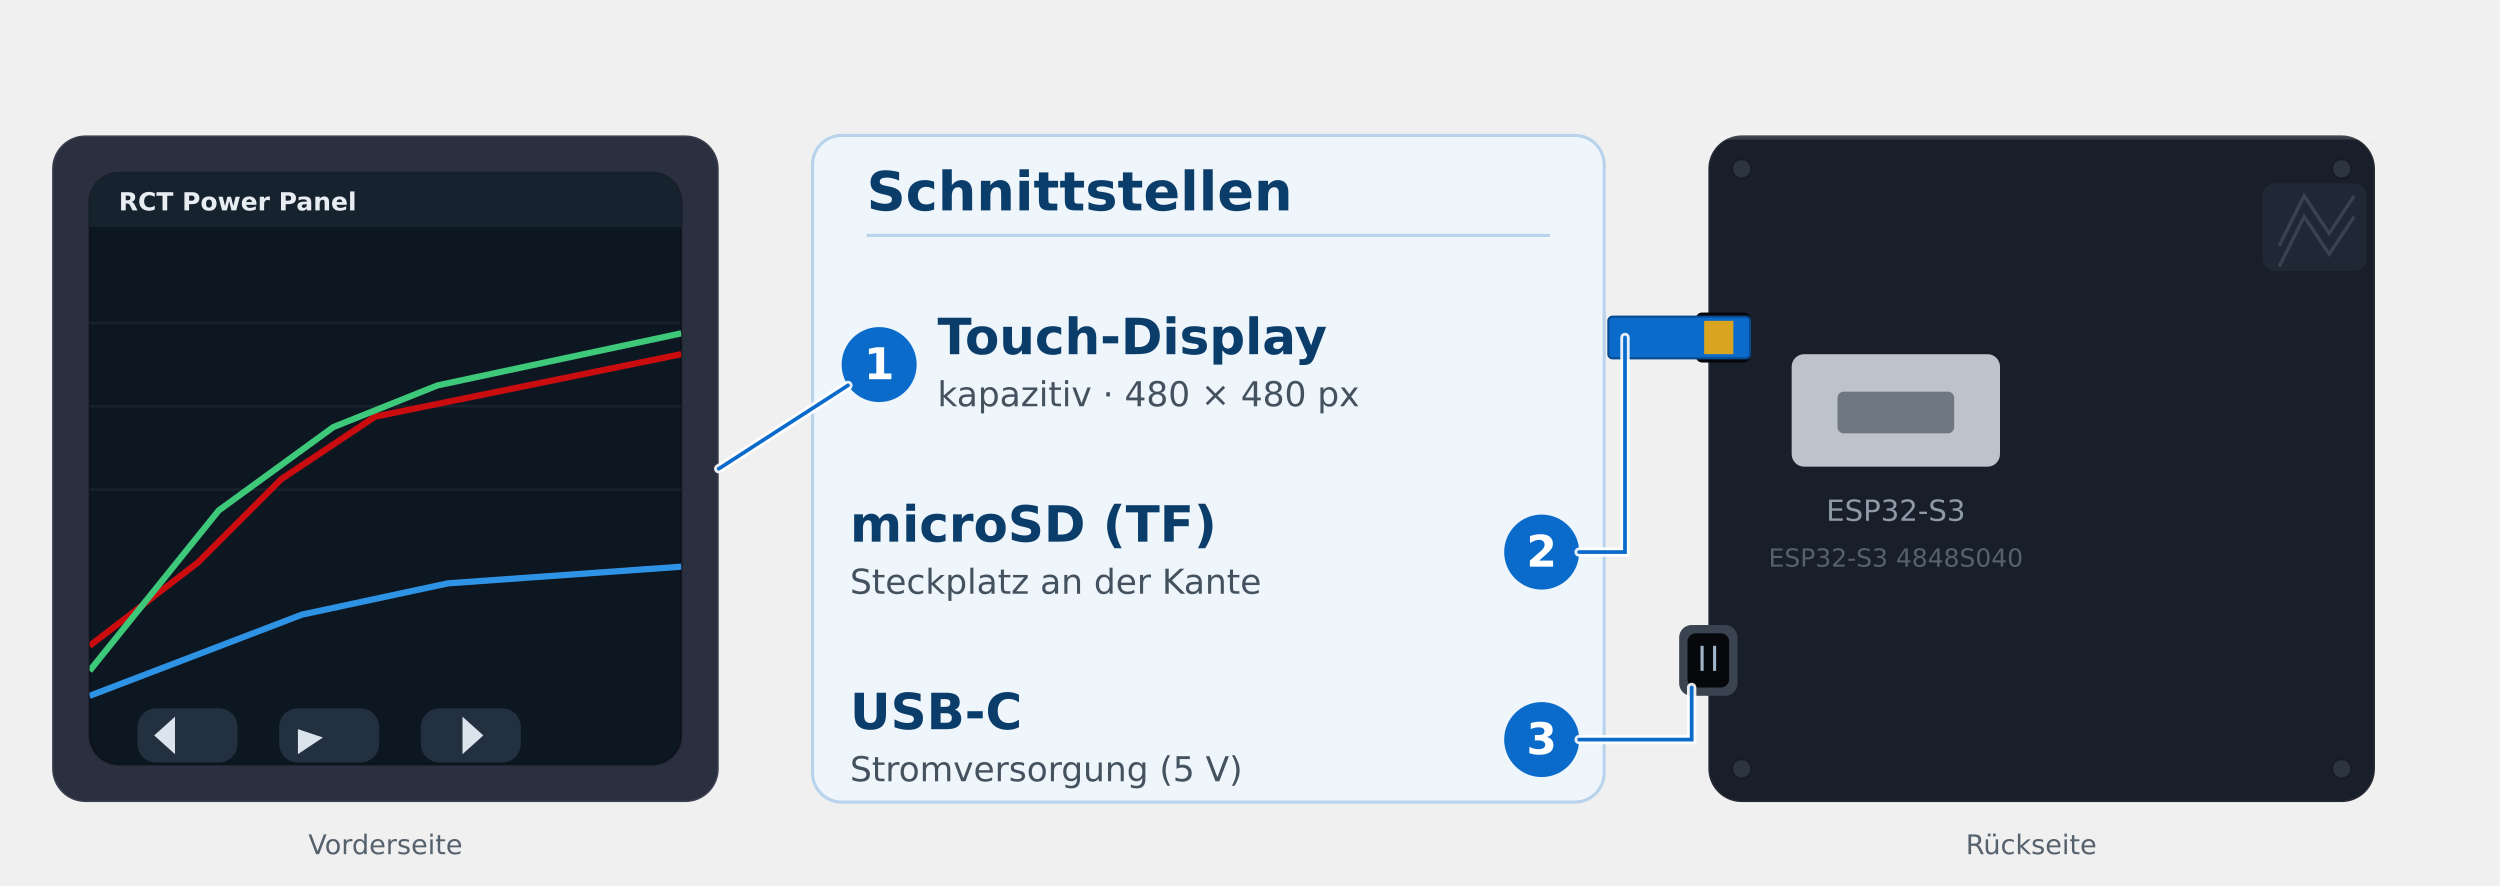
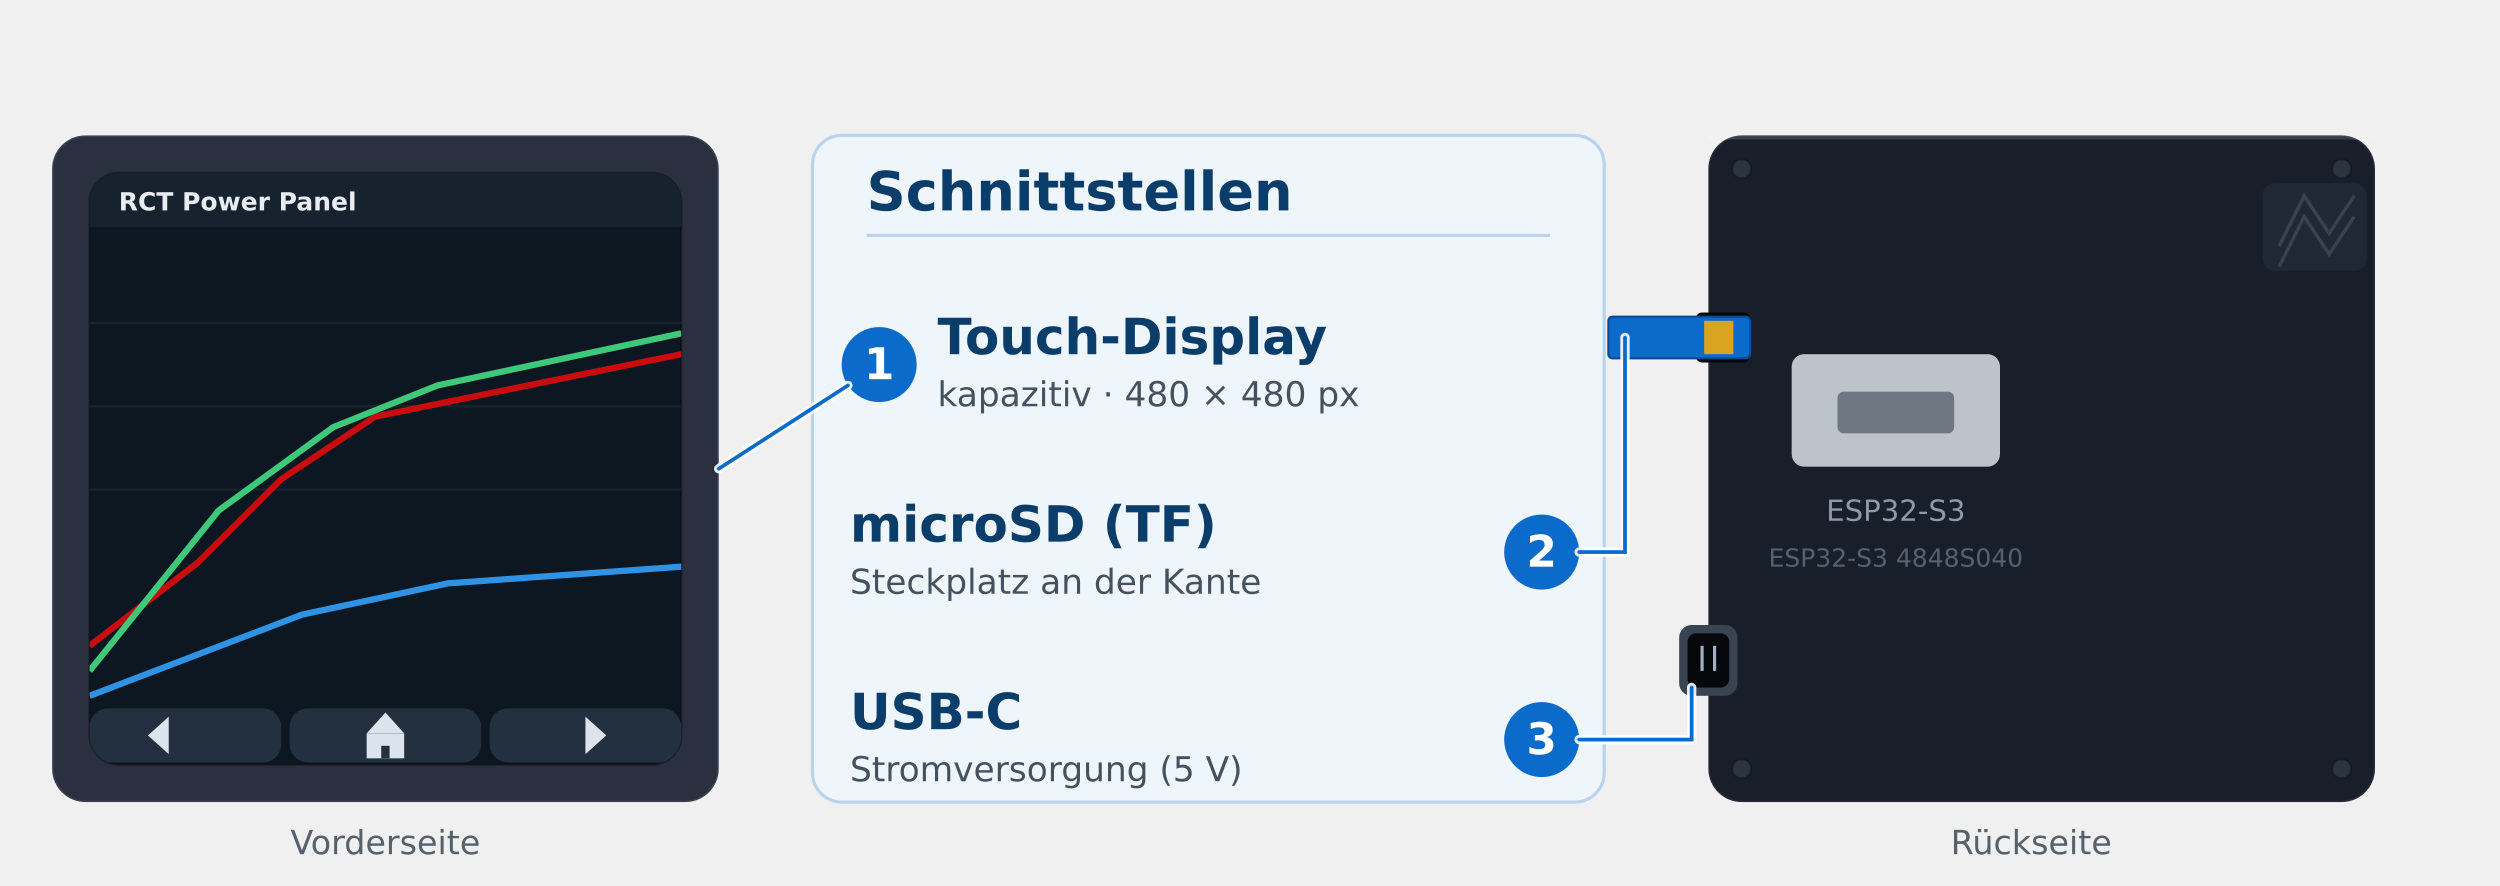
<svg xmlns="http://www.w3.org/2000/svg" width="1200" height="425" viewBox="0 0 1200 425" font-family="DejaVu Sans, sans-serif">
  <defs>
    <clipPath id="scr">
      <rect x="43" y="83" width="284" height="284" rx="14" />
    </clipPath>
  </defs>
  <rect x="25" y="65" width="320" height="320" rx="16" fill="#2a3040" stroke="#ffffff14" stroke-width="1.5" />
  <rect x="43" y="83" width="284" height="284" rx="14" fill="#0d1722" stroke="#00000055" stroke-width="1.2" />
  <g clip-path="url(#scr)">
    <rect x="43" y="83" width="284" height="26" fill="#16232f" />
    <text x="57" y="101" fill="#e8edf2" font-size="12" font-weight="600">RCT Power Panel</text>
    <g stroke="#ffffff0c" stroke-width="1.2">
      <line x1="43" y1="155" x2="327" y2="155" />
      <line x1="43" y1="195" x2="327" y2="195" />
      <line x1="43" y1="235" x2="327" y2="235" />
    </g>
    <polyline points="43,310 95,270 135,230 180,200 327,170" fill="none" stroke="#ca0c0f" stroke-width="3" stroke-linejoin="round" />
    <polyline points="43,322 105,245 160,205 210,185 327,160" fill="none" stroke="#3ec97a" stroke-width="3" stroke-linejoin="round" />
    <polyline points="43,334 145,295 215,280 327,272" fill="none" stroke="#2e93e5" stroke-width="3" stroke-linejoin="round" />
-     <rect x="66" y="340" width="48" height="26" rx="9" fill="#233040" />
-     <path d="M74,353 L84,344 L84,362 Z" fill="#dbe4ec" />
-     <rect x="134" y="340" width="48" height="26" rx="9" fill="#233040" />
-     <path d="M143,362 L143,350 L155,354 L143,362 Z" fill="#dbe4ec" />
-     <rect x="202" y="340" width="48" height="26" rx="9" fill="#233040" />
-     <path d="M232,353 L222,344 L222,362 Z" fill="#dbe4ec" />
+     <rect x="43" y="340" width="92" height="26" rx="9" fill="#233040" />
+     <path d="M71,353 L81,344 L81,362 Z" fill="#dbe4ec" />
+     <rect x="139" y="340" width="92" height="26" rx="9" fill="#233040" />
+     <path d="M176,352 L194,352 L185,342 Z" fill="#dbe4ec" />
+     <rect x="176" y="352" width="18" height="12" fill="#dbe4ec" />
+     <rect x="183" y="358" width="4" height="6" fill="#233040" />
+     <rect x="235" y="340" width="92" height="26" rx="9" fill="#233040" />
+     <path d="M291,353 L281,344 L281,362 Z" fill="#dbe4ec" />
  </g>
-   <text x="185" y="410" fill="#56616e" font-size="13" text-anchor="middle">Vorderseite</text>
+   <text x="185" y="410" fill="#56616e" font-size="16" text-anchor="middle">Vorderseite</text>
  <rect x="390" y="65" width="380" height="320" rx="14" fill="#eef5fb" stroke="#b9d3ec" stroke-width="1.5" />
  <text x="416" y="101" fill="#0b3d6b" font-size="26" font-weight="700">Schnittstellen</text>
  <line x1="416" y1="113" x2="744" y2="113" stroke="#b9d3ec" stroke-width="1.5" />
  <circle cx="422" cy="175" r="18" fill="#0b6bcb" />
  <text x="422" y="182" fill="#ffffff" font-size="21" font-weight="700" text-anchor="middle">1</text>
  <text x="450" y="170" fill="#0b3d6b" font-size="24" font-weight="600">Touch-Display</text>
  <text x="450" y="195" fill="#44525f" font-size="16.5">kapazitiv · 480 × 480 px</text>
  <text x="408" y="260" fill="#0b3d6b" font-size="24" font-weight="600">microSD (TF)</text>
  <text x="408" y="285" fill="#44525f" font-size="16.5">Steckplatz an der Kante</text>
  <circle cx="740" cy="265" r="18" fill="#0b6bcb" />
  <text x="740" y="272" fill="#ffffff" font-size="21" font-weight="700" text-anchor="middle">2</text>
  <text x="408" y="350" fill="#0b3d6b" font-size="24" font-weight="600">USB-C</text>
  <text x="408" y="375" fill="#44525f" font-size="16.5">Stromversorgung (5 V)</text>
  <circle cx="740" cy="355" r="18" fill="#0b6bcb" />
  <text x="740" y="362" fill="#ffffff" font-size="21" font-weight="700" text-anchor="middle">3</text>
  <rect x="820" y="65" width="320" height="320" rx="16" fill="#191f2a" stroke="#ffffff0d" stroke-width="1.5" />
  <line x1="821" y1="66" x2="1139" y2="66" stroke="#ffffff22" stroke-width="2" stroke-linecap="round" />
  <circle cx="836" cy="81" r="4.5" fill="#2c3440" stroke="#00000040" />
  <circle cx="1124" cy="81" r="4.5" fill="#2c3440" stroke="#00000040" />
  <circle cx="836" cy="369" r="4.5" fill="#2c3440" stroke="#00000040" />
  <circle cx="1124" cy="369" r="4.5" fill="#2c3440" stroke="#00000040" />
  <rect x="814" y="150" width="26" height="24" rx="3" fill="#05070b" />
  <rect x="772" y="152" width="68" height="20" rx="2" fill="#0b6bcb" stroke="#084a8f" stroke-width="1" />
  <rect x="818" y="154" width="14" height="16" fill="#d9a520" />
  <rect x="860" y="170" width="100" height="54" rx="6" fill="#bcc3ca" />
  <rect x="882" y="188" width="56" height="20" rx="3" fill="#6e7782" />
  <text x="910" y="250" fill="#8f9aa8" font-size="14" text-anchor="middle">ESP32-S3</text>
  <text x="910" y="272" fill="#56616e" font-size="12" text-anchor="middle">ESP32-S3 4848S040</text>
  <rect x="806" y="300" width="28" height="34" rx="6" fill="#3a4350" />
  <rect x="810" y="304" width="20" height="26" rx="4" fill="#06080c" />
  <line x1="817" y1="310" x2="817" y2="322" stroke="#9fb4c7" stroke-width="1.5" />
  <line x1="823" y1="310" x2="823" y2="322" stroke="#9fb4c7" stroke-width="1.5" />
  <rect x="1086" y="88" width="50" height="42" rx="6" fill="#202835" />
  <path d="M1094,118 L1106,94 L1118,112 L1130,94" fill="none" stroke="#39434f" stroke-width="1.6" />
  <path d="M1094,128 L1106,104 L1118,122 L1130,104" fill="none" stroke="#39434f" stroke-width="1.6" />
-   <text x="975" y="410" fill="#56616e" font-size="13" text-anchor="middle">Rückseite</text>
+   <text x="975" y="410" fill="#56616e" font-size="16" text-anchor="middle">Rückseite</text>
  <g stroke-linecap="round" fill="none">
    <path d="M345,225 L407,185" stroke="#ffffff" stroke-width="4.5" opacity="0.9" />
    <path d="M345,225 L407,185" stroke="#0b6bcb" stroke-width="1.8" />
    <path d="M780,162 L780,265 L758,265" stroke="#ffffff" stroke-width="4.5" opacity="0.9" />
    <path d="M780,162 L780,265 L758,265" stroke="#0b6bcb" stroke-width="1.8" />
    <path d="M812,330 L812,355 L758,355" stroke="#ffffff" stroke-width="4.5" opacity="0.9" />
    <path d="M812,330 L812,355 L758,355" stroke="#0b6bcb" stroke-width="1.8" />
  </g>
</svg>
